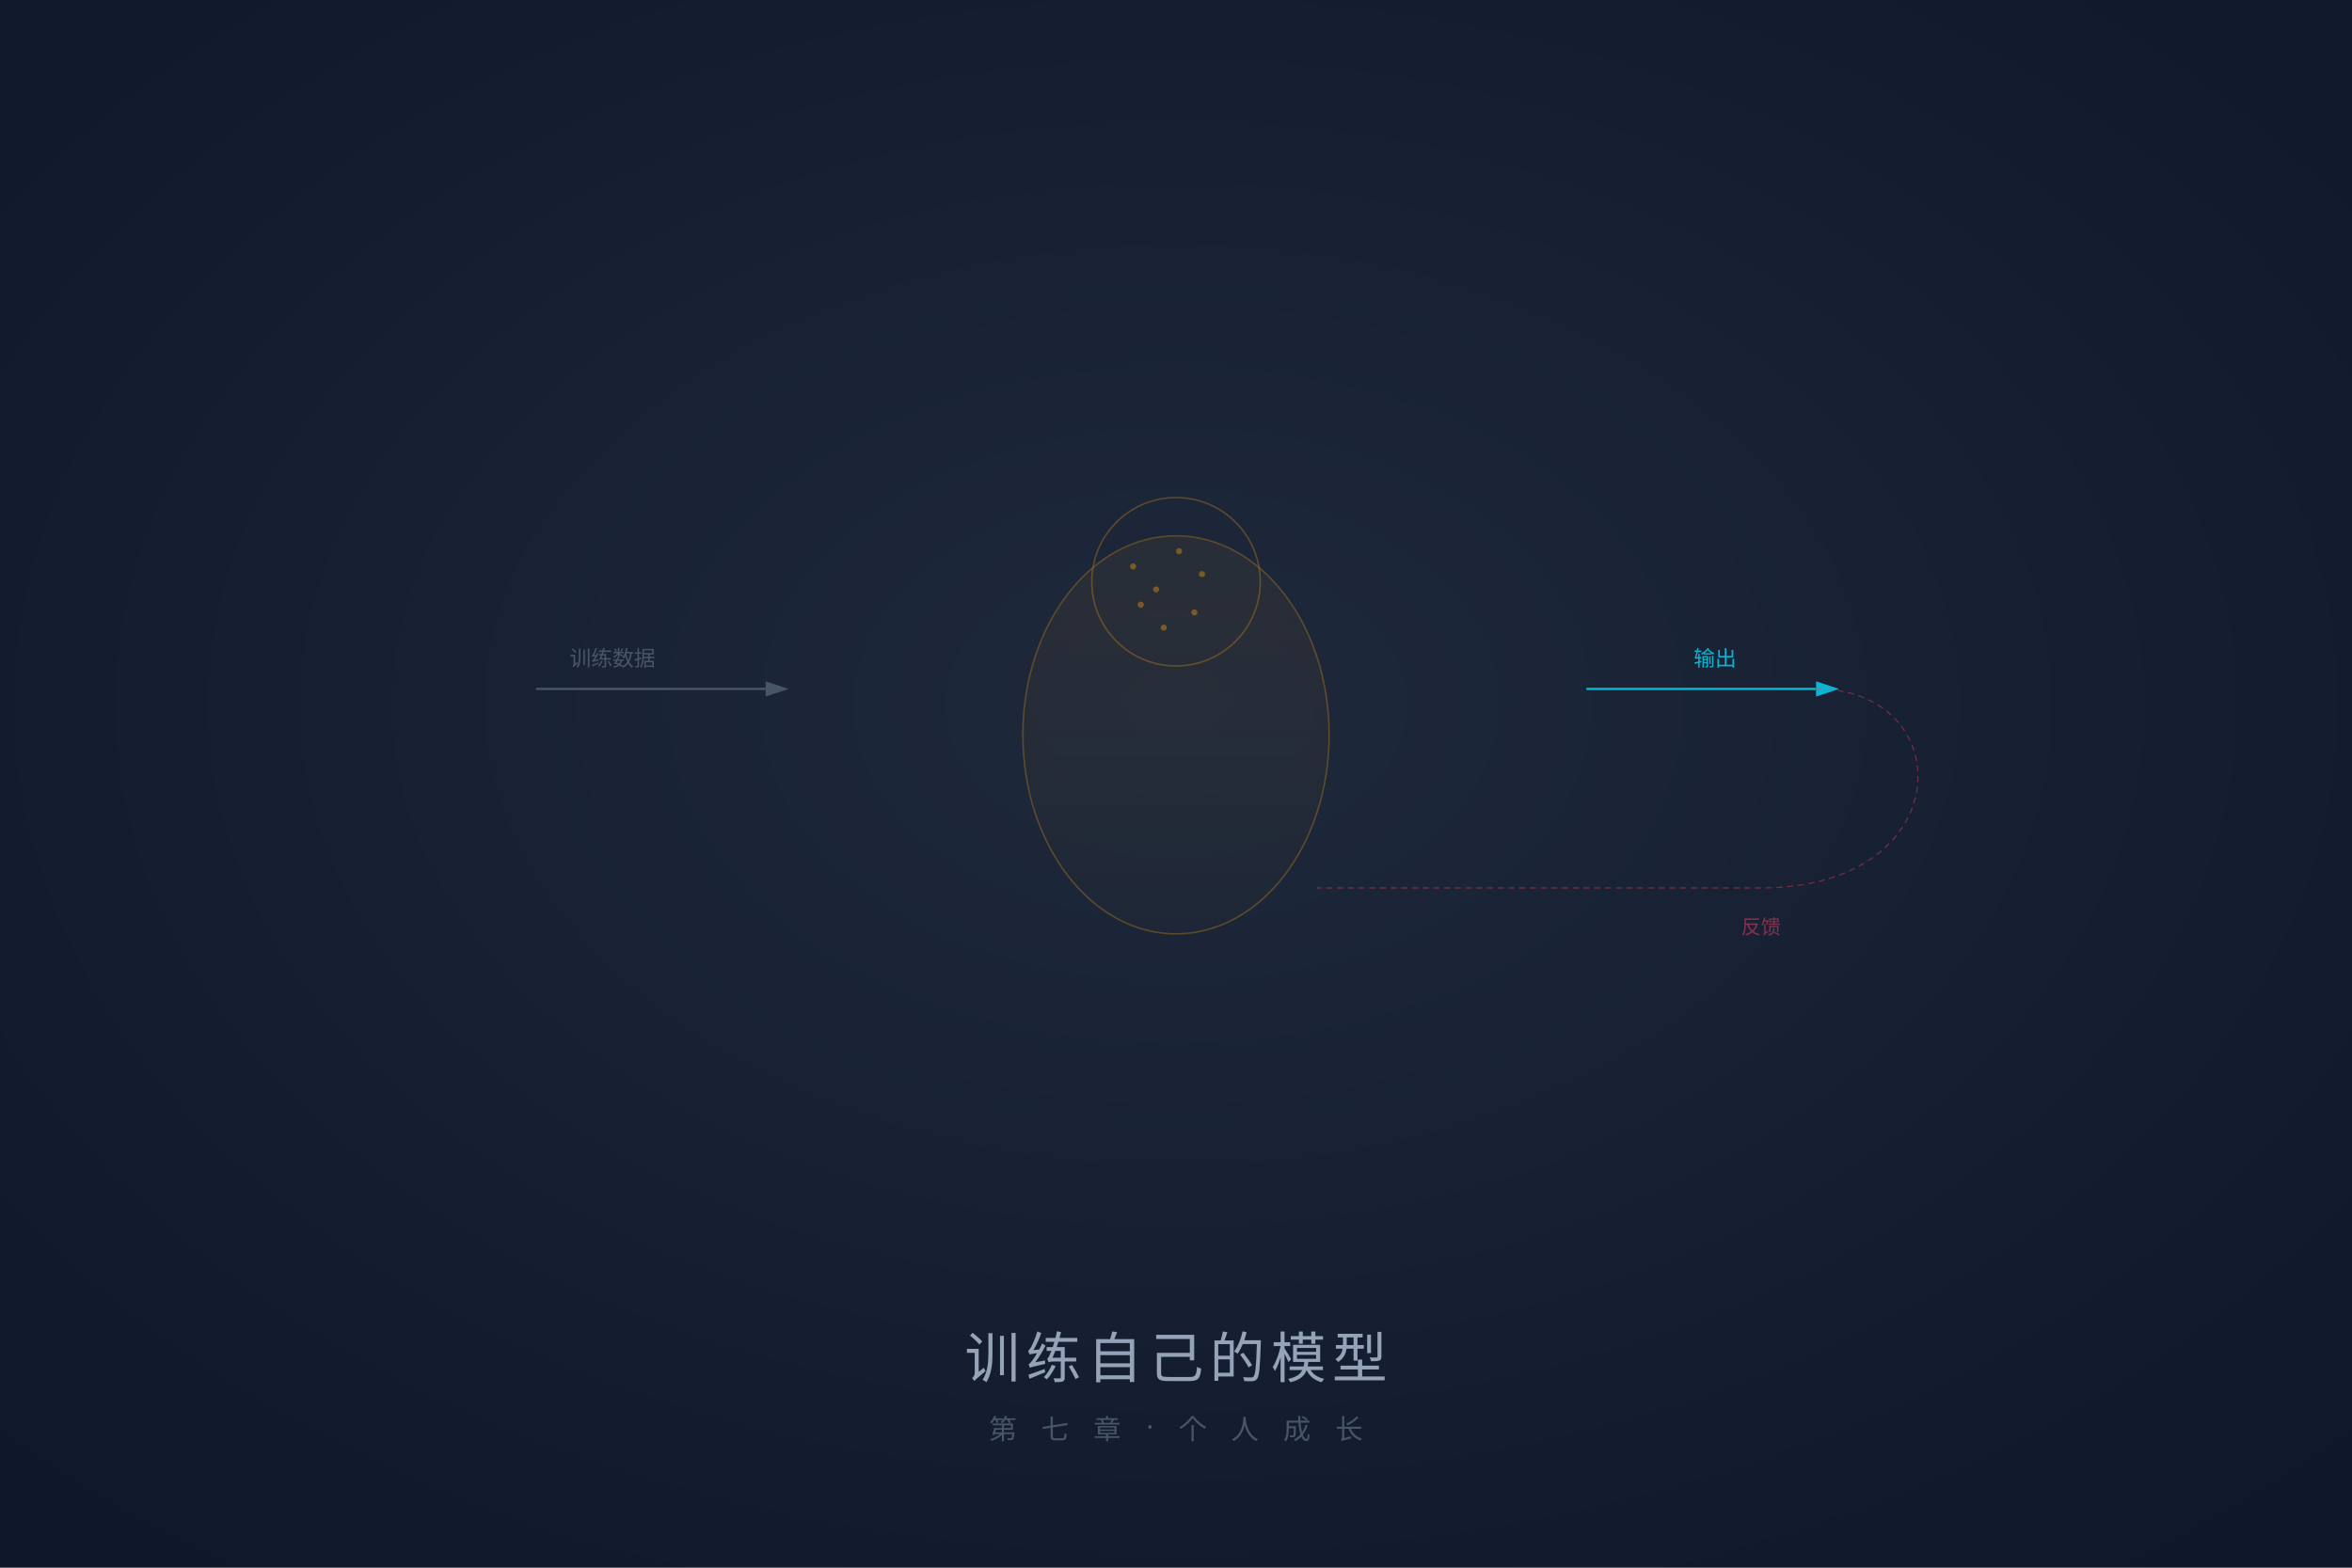
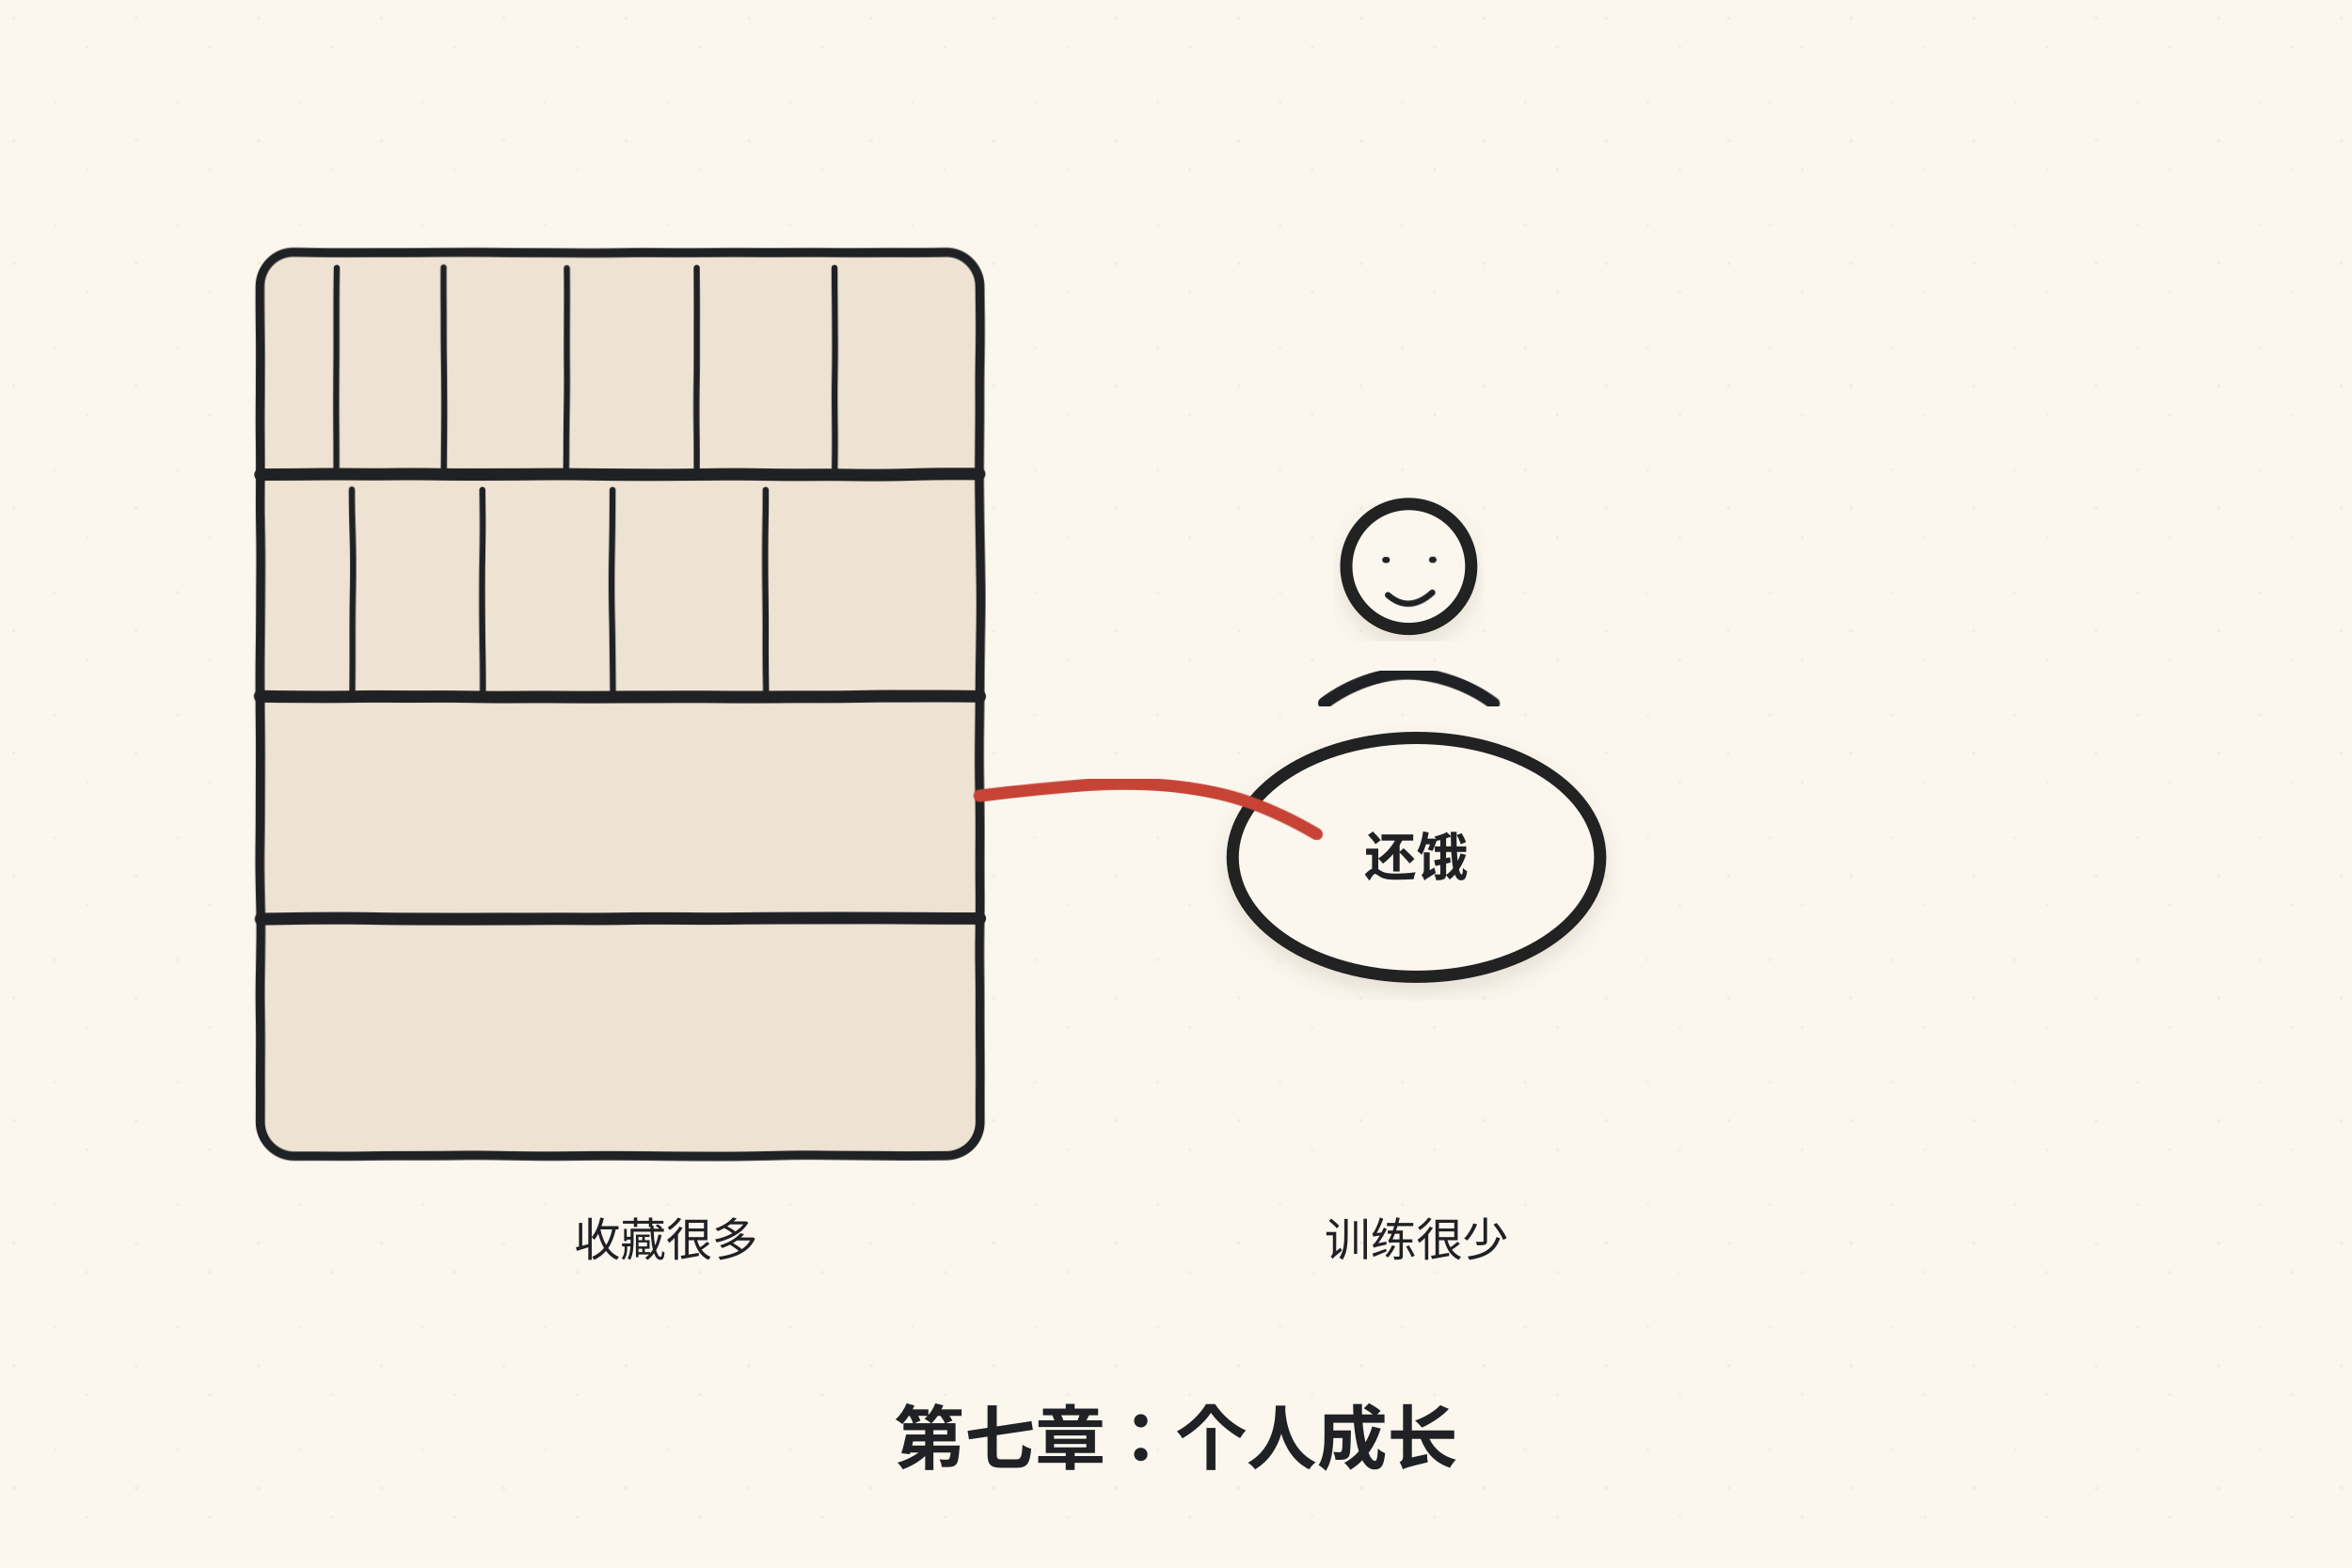
- <svg xmlns="http://www.w3.org/2000/svg" width="1536" height="1024" viewBox="0 0 1536 1024" role="img" aria-label="训练自己的模型">
+ <svg xmlns="http://www.w3.org/2000/svg" width="1536" height="1024" viewBox="0 0 1536 1024" role="img" aria-labelledby="title desc">
  <defs>
-     <radialGradient id="bg" cx="50%" cy="45%" r="70%">
-       <stop offset="0%" stop-color="#1e293b" />
-       <stop offset="100%" stop-color="#0f172a" />
-     </radialGradient>
-     <linearGradient id="modelGrad" x1="0" y1="0" x2="0" y2="1">
-       <stop offset="0%" stop-color="#f59e0b" stop-opacity="0.2" />
-       <stop offset="100%" stop-color="#f59e0b" stop-opacity="0.05" />
-     </linearGradient>
-     <filter id="glow">
-       <feGaussianBlur stdDeviation="4" />
+     <filter id="wobble">
+       <feTurbulence type="fractalNoise" baseFrequency="0.012" numOctaves="2" seed="7" />
+       <feDisplacementMap in="SourceGraphic" scale="1.8" />
    </filter>
+     <filter id="softShadow">
+       <feDropShadow dx="0" dy="7" stdDeviation="7" flood-color="#6b5a44" flood-opacity="0.15" />
+     </filter>
+     <pattern id="paperGrain" width="80" height="80" patternUnits="userSpaceOnUse">
+       <circle cx="9" cy="12" r="1.2" fill="#dccdb8" opacity=".25" />
+       <circle cx="57" cy="31" r="1" fill="#dccdb8" opacity=".25" />
+       <circle cx="36" cy="67" r="1.1" fill="#dccdb8" opacity=".22" />
+     </pattern>
+     <style>.ink{fill:none;stroke:#202124;stroke-width:8;stroke-linecap:round;stroke-linejoin:round;filter:url(#wobble)}.thin{fill:none;stroke:#202124;stroke-width:4;stroke-linecap:round;stroke-linejoin:round;filter:url(#wobble)}.red{fill:none;stroke:#c74335;stroke-width:8;stroke-linecap:round;stroke-linejoin:round;filter:url(#wobble)}.fillPaper{fill:#fbf7ef;stroke:#202124;stroke-width:8;stroke-linecap:round;stroke-linejoin:round;filter:url(#softShadow)}.wash{fill:#eee3d3;stroke:#202124;stroke-width:6;stroke-linecap:round;stroke-linejoin:round;filter:url(#wobble)}.redFill{fill:#c74335;stroke:#202124;stroke-width:6;stroke-linecap:round;stroke-linejoin:round;filter:url(#wobble)}.blueFill{fill:#3e6f8f;stroke:#202124;stroke-width:6;stroke-linecap:round;stroke-linejoin:round;filter:url(#wobble)}.greenFill{fill:#5f7f53;stroke:#202124;stroke-width:6;stroke-linecap:round;stroke-linejoin:round;filter:url(#wobble)}.goldFill{fill:#b88a36;stroke:#202124;stroke-width:6;stroke-linecap:round;stroke-linejoin:round;filter:url(#wobble)}text{font-family:Arial,'Microsoft YaHei',sans-serif;fill:#202124;dominant-baseline:middle}.caption{font-size:30px}.small{font-size:24px}.label{font-size:34px;font-weight:700}.title{font-size:46px;font-weight:700}</style>
  </defs>
-   <rect width="1536" height="1024" fill="url(#bg)" />
-   <ellipse cx="768" cy="480" rx="100" ry="130" fill="url(#modelGrad)" stroke="#f59e0b" stroke-width="1" opacity="0.3" />
-   <circle cx="768" cy="380" r="55" fill="none" stroke="#f59e0b" stroke-width="1" opacity="0.3" />
-   <g fill="#f59e0b" opacity="0.4">
-     <circle cx="740" cy="370" r="2" />
-     <circle cx="770" cy="360" r="2" />
-     <circle cx="755" cy="385" r="2" />
-     <circle cx="785" cy="375" r="2" />
-     <circle cx="745" cy="395" r="2" />
-     <circle cx="780" cy="400" r="2" />
-     <circle cx="760" cy="410" r="2" />
+   <rect width="1536" height="1024" fill="#fbf7ef" />
+   <rect width="1536" height="1024" fill="url(#paperGrain)" />
+   <g>
+     <rect class="wash" x="170" y="165" width="470" height="590" rx="22" />
+     <path class="ink" d="M170 310 h470 M170 455 h470 M170 600 h470" />
+     <path class="thin" d="M220 175 v135 M290 175 v135 M370 175 v135 M455 175 v135 M545 175 v135 M230 320 v135 M315 320 v135 M400 320 v135 M500 320 v135" />
+     <circle class="fillPaper" cx="920" cy="370" r="40.8" />
+     <path class="thin" d="M904.7 365.75 h1 M935.3 365.75 h1 M906.4 388.7 Q920 400.6 935.3 387" />
+     <path class="ink" d="M920 412.5 v127.5" />
+     <path class="ink" d="M864.75 459.25 C898.75 433.75 941.25 433.75 975.25 459.25" />
+     <path class="ink" d="M920 540 l-59.5 80.75 M920 540 l63.75 80.75" />
+     <ellipse class="fillPaper" cx="925" cy="560" rx="120" ry="78" />
+     <path class="thin" d="M865 560 h120" />
+     <text x="925" y="560" class="label" text-anchor="middle">还饿</text>
+     <path class="red" d="M640 520 C750 505 800 510 860 545" />
+     <text x="435" y="810" class="caption" text-anchor="middle">收藏很多</text>
+     <text x="925" y="810" class="caption" text-anchor="middle">训练很少</text>
  </g>
-   <path d="M350 450 L500 450" stroke="#475569" stroke-width="1.5" fill="none" />
-   <polygon points="500,445 515,450 500,455" fill="#475569" />
-   <text x="400" y="435" text-anchor="middle" font-family="'Noto Serif SC', 'Songti SC', serif" font-size="14" fill="#475569">训练数据</text>
-   <path d="M1036 450 L1186 450" stroke="#06b6d4" stroke-width="1.5" fill="none" />
-   <polygon points="1186,445 1201,450 1186,455" fill="#06b6d4" />
-   <text x="1120" y="435" text-anchor="middle" font-family="'Noto Serif SC', 'Songti SC', serif" font-size="14" fill="#06b6d4">输出</text>
-   <path d="M1186 450 C1280 450, 1280 580, 1150 580 C1020 580, 980 580, 860 580" stroke="#f43f5e" stroke-width="0.8" stroke-dasharray="4,3" fill="none" opacity="0.4" />
-   <text x="1150" y="610" text-anchor="middle" font-family="'Noto Serif SC', 'Songti SC', serif" font-size="13" fill="#f43f5e" opacity="0.5">反馈</text>
-   <text x="768" y="900" text-anchor="middle" font-family="'Noto Serif SC', 'Songti SC', serif" font-size="36" fill="#94a3b8" letter-spacing="4">训练自己的模型</text>
-   <text x="768" y="940" text-anchor="middle" font-family="'Noto Serif SC', 'Songti SC', serif" font-size="18" fill="#475569" letter-spacing="6">第 七 章 · 个 人 成 长</text>
+   <text x="768" y="940" class="title" text-anchor="middle">第七章：个人成长</text>
</svg>
